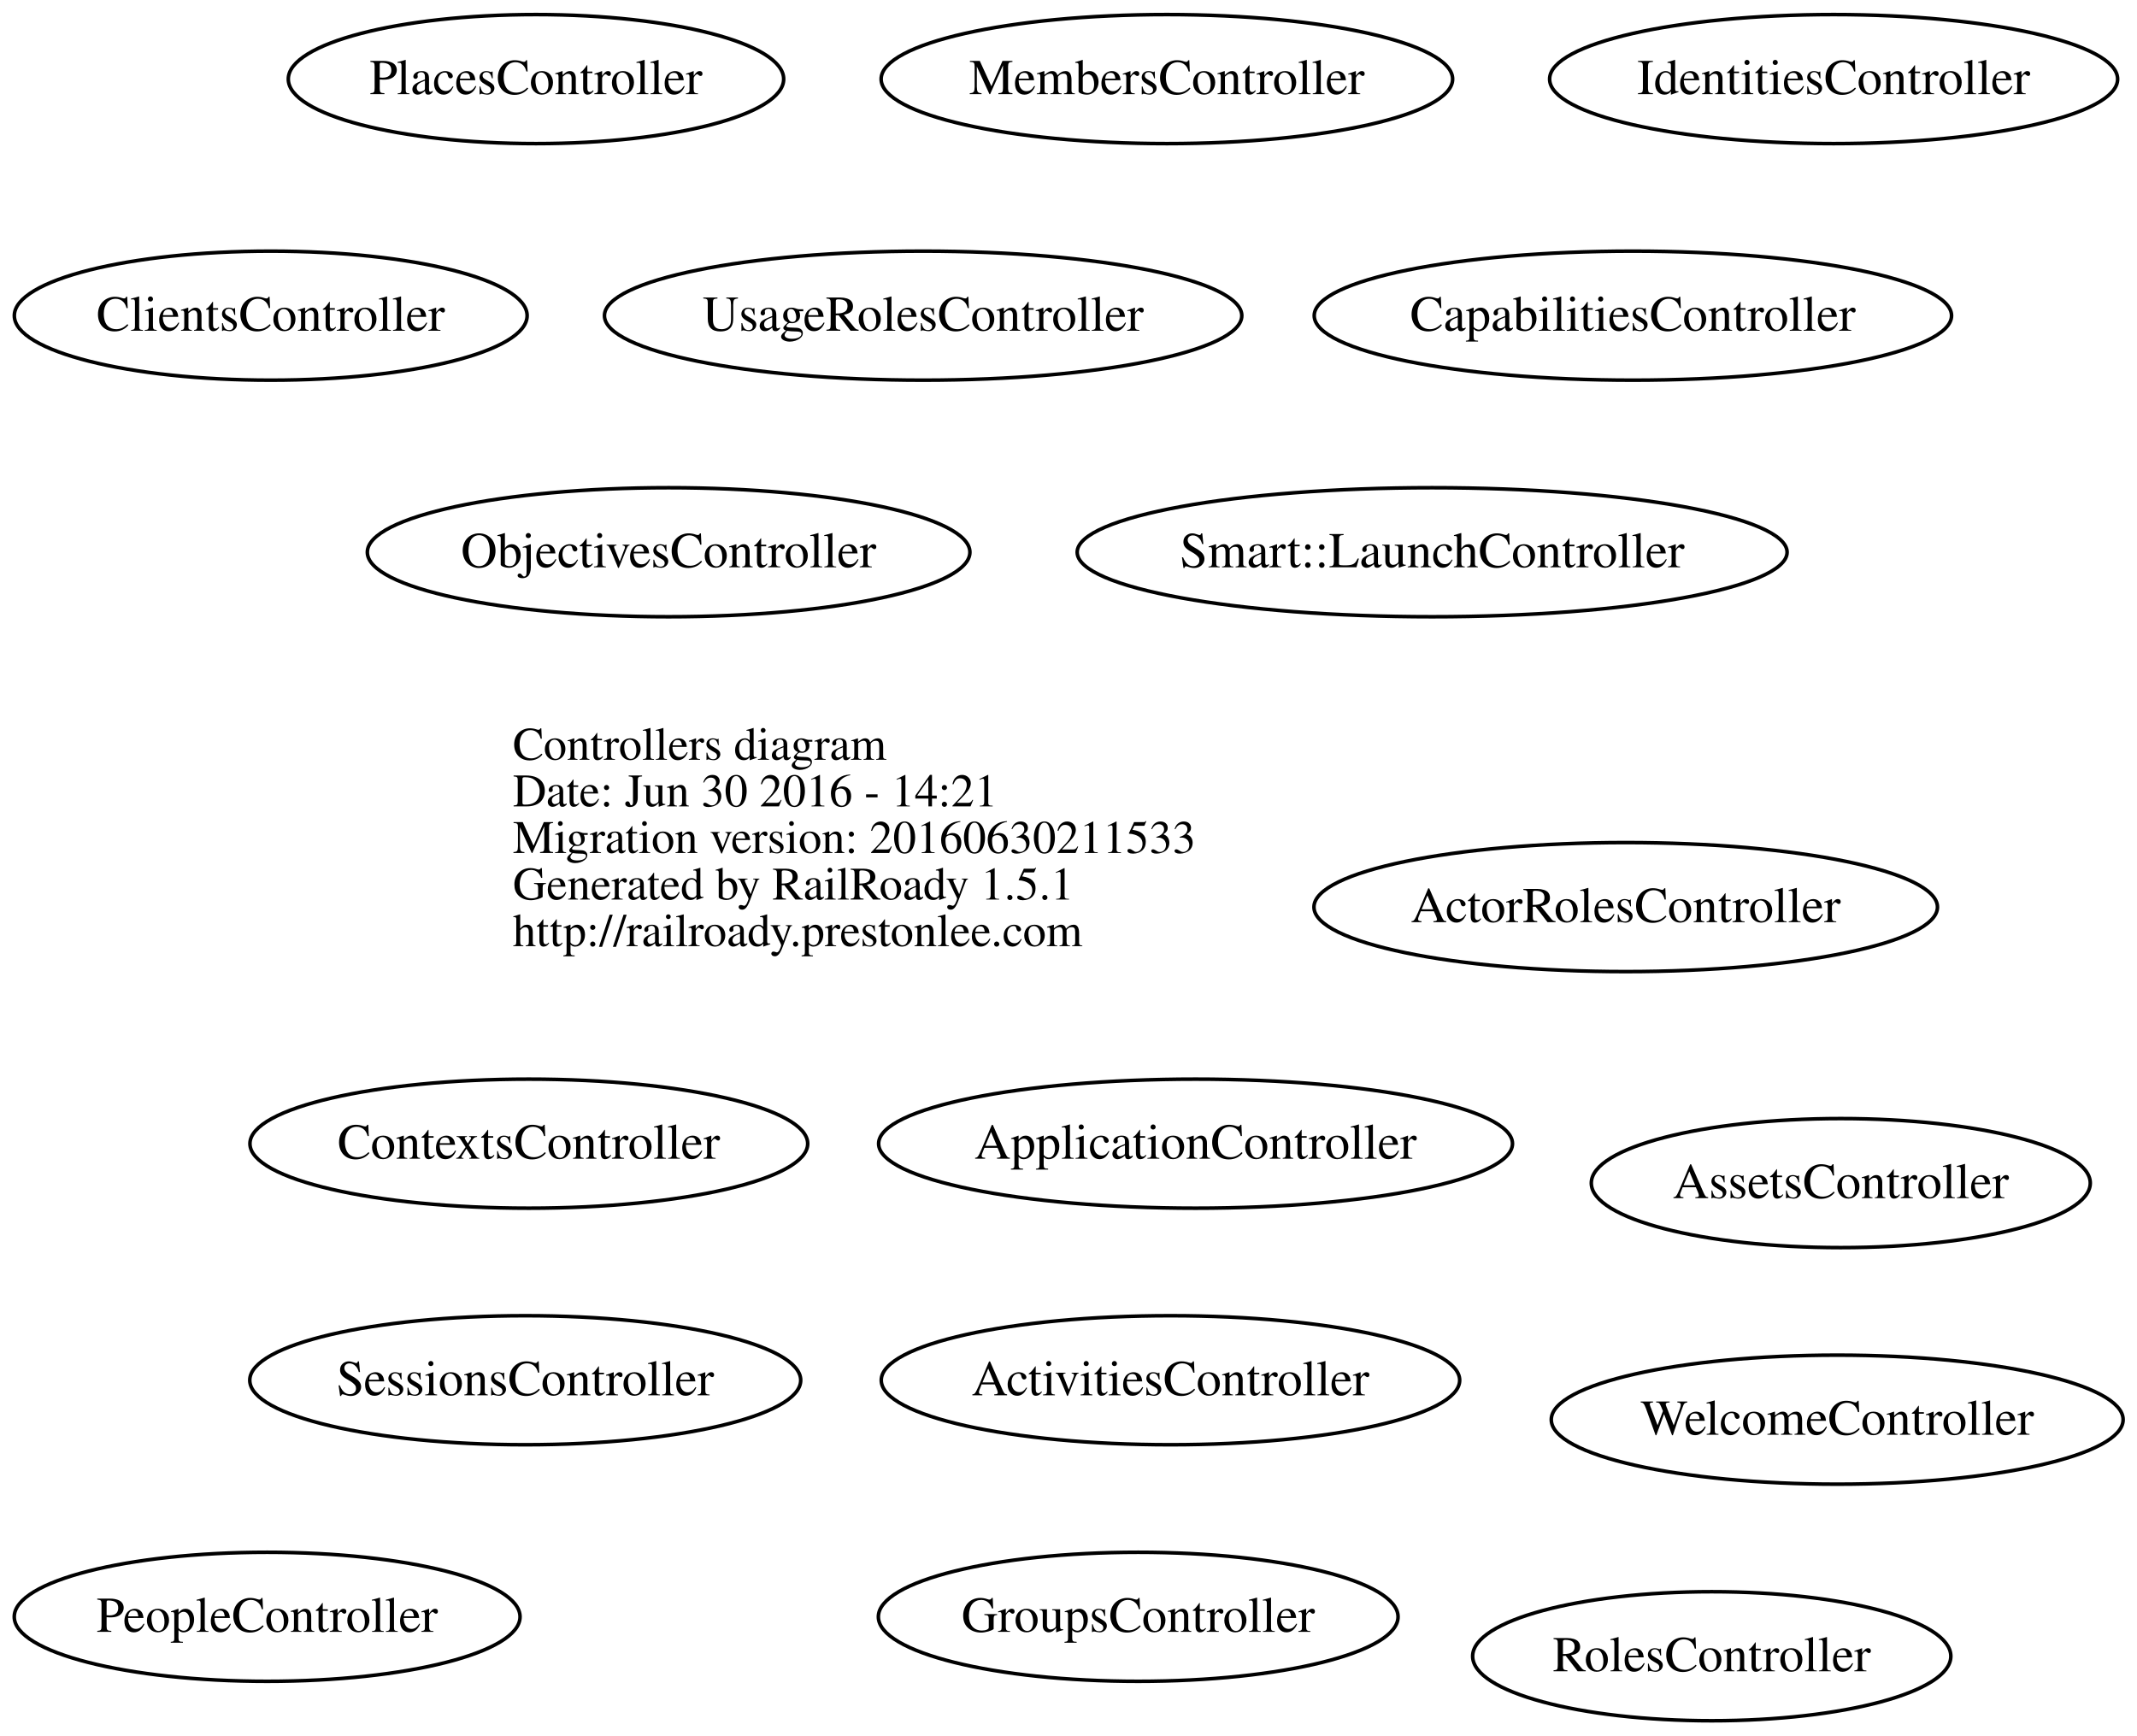
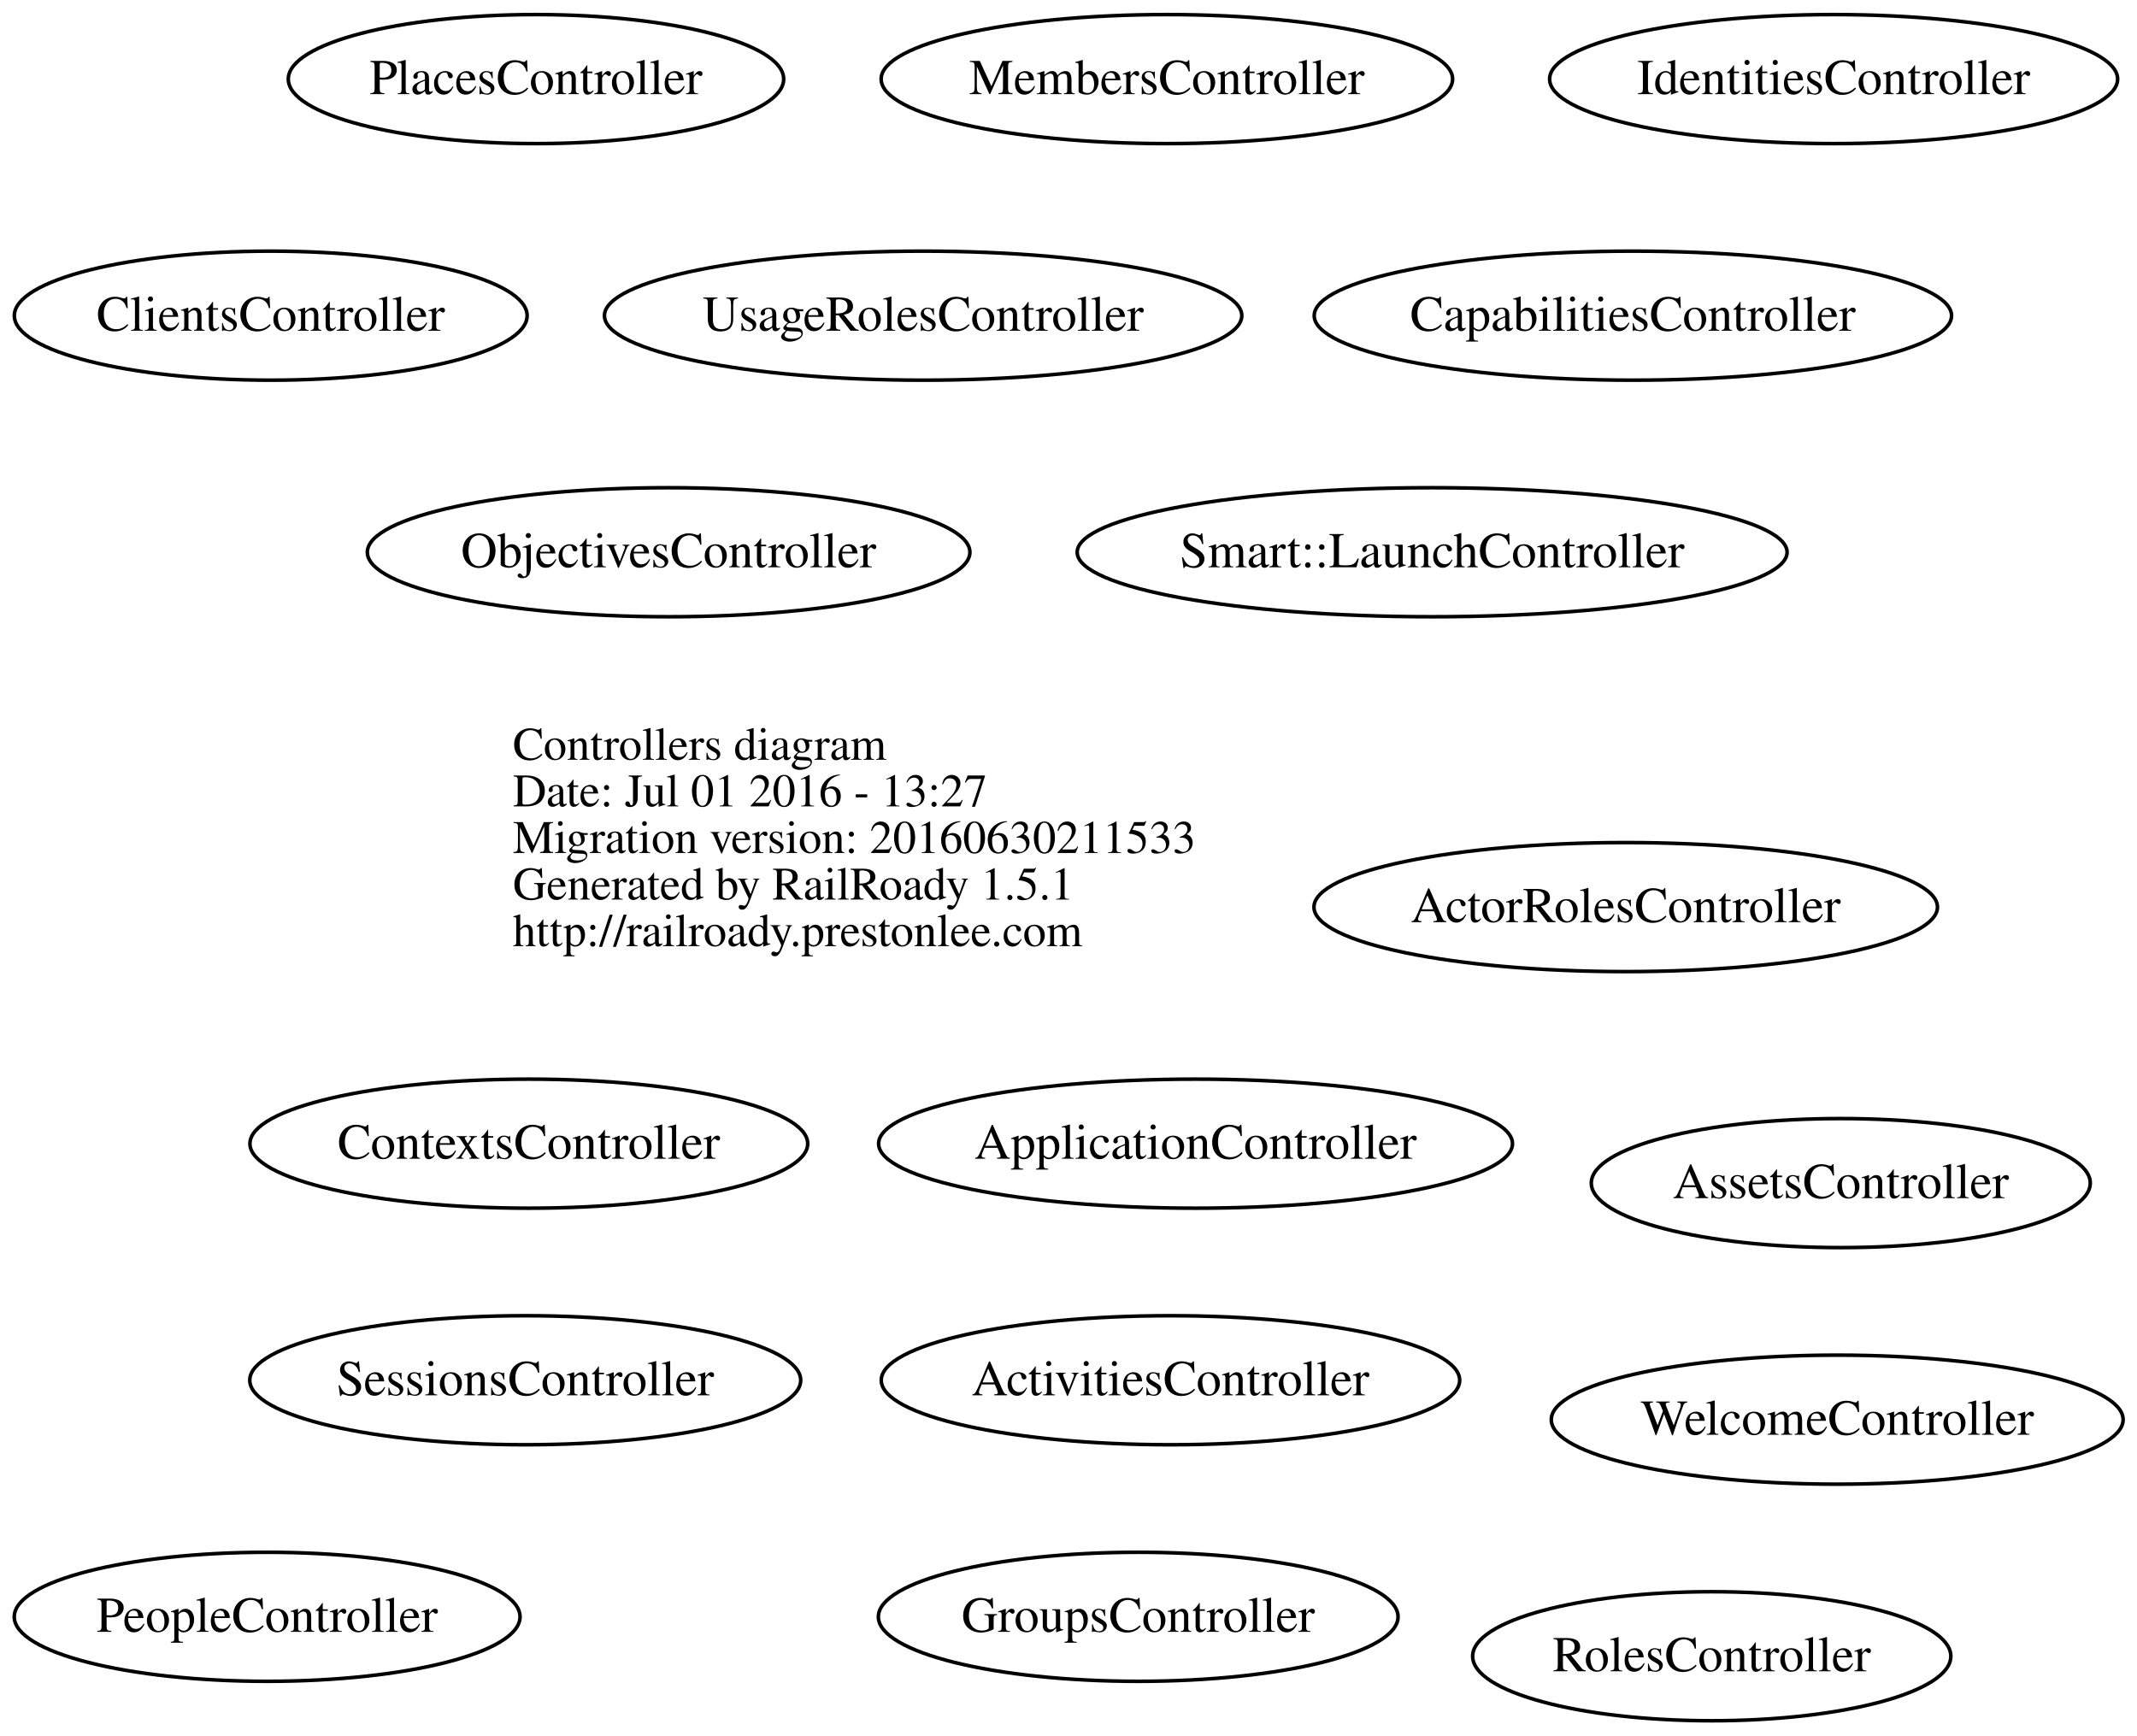
<svg xmlns="http://www.w3.org/2000/svg" width="596pt" height="484pt" viewBox="0.00 0.00 596.16 484.00">
  <g id="graph0" class="graph" transform="scale(1 1) rotate(0) translate(245.526 227)">
    <polygon fill="none" stroke="none" points="-245.526,257 -245.526,-227 350.633,-227 350.633,257 -245.526,257" />
    <g id="node1" class="node">
      <text text-anchor="start" x="-102.45" y="-15.1" font-family="Times,serif" font-size="13.00">Controllers diagram</text>
-       <text text-anchor="start" x="-102.45" y="-2.1" font-family="Times,serif" font-size="13.00">Date: Jun 30 2016 - 14:21</text>
+       <text text-anchor="start" x="-102.45" y="-2.1" font-family="Times,serif" font-size="13.00">Date: Jul 01 2016 - 13:27</text>
      <text text-anchor="start" x="-102.45" y="10.9" font-family="Times,serif" font-size="13.00">Migration version: 20160630211533</text>
      <text text-anchor="start" x="-102.45" y="23.9" font-family="Times,serif" font-size="13.00">Generated by RailRoady 1.5.1</text>
      <text text-anchor="start" x="-102.45" y="36.9" font-family="Times,serif" font-size="13.00">http://railroady.prestonlee.com</text>
    </g>
    <g id="node2" class="node">
      <ellipse fill="none" stroke="black" cx="81" cy="158" rx="80.683" ry="18" />
      <text text-anchor="middle" x="81" y="162.2" font-family="Times,serif" font-size="14.00">ActivitiesController</text>
    </g>
    <g id="node3" class="node">
      <ellipse fill="none" stroke="black" cx="208" cy="26" rx="86.972" ry="18" />
      <text text-anchor="middle" x="208" y="30.2" font-family="Times,serif" font-size="14.00">ActorRolesController</text>
    </g>
    <g id="node4" class="node">
      <ellipse fill="none" stroke="black" cx="88" cy="92" rx="88.417" ry="18" />
      <text text-anchor="middle" x="88" y="96.2" font-family="Times,serif" font-size="14.00">ApplicationController</text>
    </g>
    <g id="node5" class="node">
      <ellipse fill="none" stroke="black" cx="268" cy="103" rx="69.6" ry="18" />
      <text text-anchor="middle" x="268" y="107.2" font-family="Times,serif" font-size="14.00">AssetsController</text>
    </g>
    <g id="node6" class="node">
      <ellipse fill="none" stroke="black" cx="210" cy="-139" rx="88.901" ry="18" />
      <text text-anchor="middle" x="210" y="-134.8" font-family="Times,serif" font-size="14.00">CapabilitiesController</text>
    </g>
    <g id="node7" class="node">
      <ellipse fill="none" stroke="black" cx="-170" cy="-139" rx="71.529" ry="18" />
      <text text-anchor="middle" x="-170" y="-134.8" font-family="Times,serif" font-size="14.00">ClientsController</text>
    </g>
    <g id="node8" class="node">
      <ellipse fill="none" stroke="black" cx="-98" cy="92" rx="77.802" ry="18" />
      <text text-anchor="middle" x="-98" y="96.2" font-family="Times,serif" font-size="14.00">ContextsController</text>
    </g>
    <g id="node9" class="node">
      <ellipse fill="none" stroke="black" cx="72" cy="224" rx="72.489" ry="18" />
      <text text-anchor="middle" x="72" y="228.2" font-family="Times,serif" font-size="14.00">GroupsController</text>
    </g>
    <g id="node10" class="node">
      <ellipse fill="none" stroke="black" cx="266" cy="-205" rx="79.23" ry="18" />
      <text text-anchor="middle" x="266" y="-200.8" font-family="Times,serif" font-size="14.00">IdentitiesController</text>
    </g>
    <g id="node11" class="node">
      <ellipse fill="none" stroke="black" cx="80" cy="-205" rx="79.714" ry="18" />
      <text text-anchor="middle" x="80" y="-200.8" font-family="Times,serif" font-size="14.00">MembersController</text>
    </g>
    <g id="node12" class="node">
      <ellipse fill="none" stroke="black" cx="-59" cy="-73" rx="84.05" ry="18" />
      <text text-anchor="middle" x="-59" y="-68.8" font-family="Times,serif" font-size="14.00">ObjectivesController</text>
    </g>
    <g id="node13" class="node">
      <ellipse fill="none" stroke="black" cx="-171" cy="224" rx="70.551" ry="18" />
      <text text-anchor="middle" x="-171" y="228.2" font-family="Times,serif" font-size="14.00">PeopleController</text>
    </g>
    <g id="node14" class="node">
      <ellipse fill="none" stroke="black" cx="-96" cy="-205" rx="69.098" ry="18" />
      <text text-anchor="middle" x="-96" y="-200.8" font-family="Times,serif" font-size="14.00">PlacesController</text>
    </g>
    <g id="node15" class="node">
      <ellipse fill="none" stroke="black" cx="232" cy="235" rx="66.701" ry="18" />
      <text text-anchor="middle" x="232" y="239.2" font-family="Times,serif" font-size="14.00">RolesController</text>
    </g>
    <g id="node16" class="node">
      <ellipse fill="none" stroke="black" cx="-99" cy="158" rx="76.85" ry="18" />
      <text text-anchor="middle" x="-99" y="162.2" font-family="Times,serif" font-size="14.00">SessionsController</text>
    </g>
    <g id="node17" class="node">
      <ellipse fill="none" stroke="black" cx="154" cy="-73" rx="99.024" ry="18" />
      <text text-anchor="middle" x="154" y="-68.8" font-family="Times,serif" font-size="14.00">Smart::LaunchController</text>
    </g>
    <g id="node18" class="node">
      <ellipse fill="none" stroke="black" cx="12" cy="-139" rx="88.901" ry="18" />
      <text text-anchor="middle" x="12" y="-134.8" font-family="Times,serif" font-size="14.00">UsageRolesController</text>
    </g>
    <g id="node19" class="node">
      <ellipse fill="none" stroke="black" cx="267" cy="169" rx="79.765" ry="18" />
      <text text-anchor="middle" x="267" y="173.2" font-family="Times,serif" font-size="14.00">WelcomeController</text>
    </g>
  </g>
</svg>
